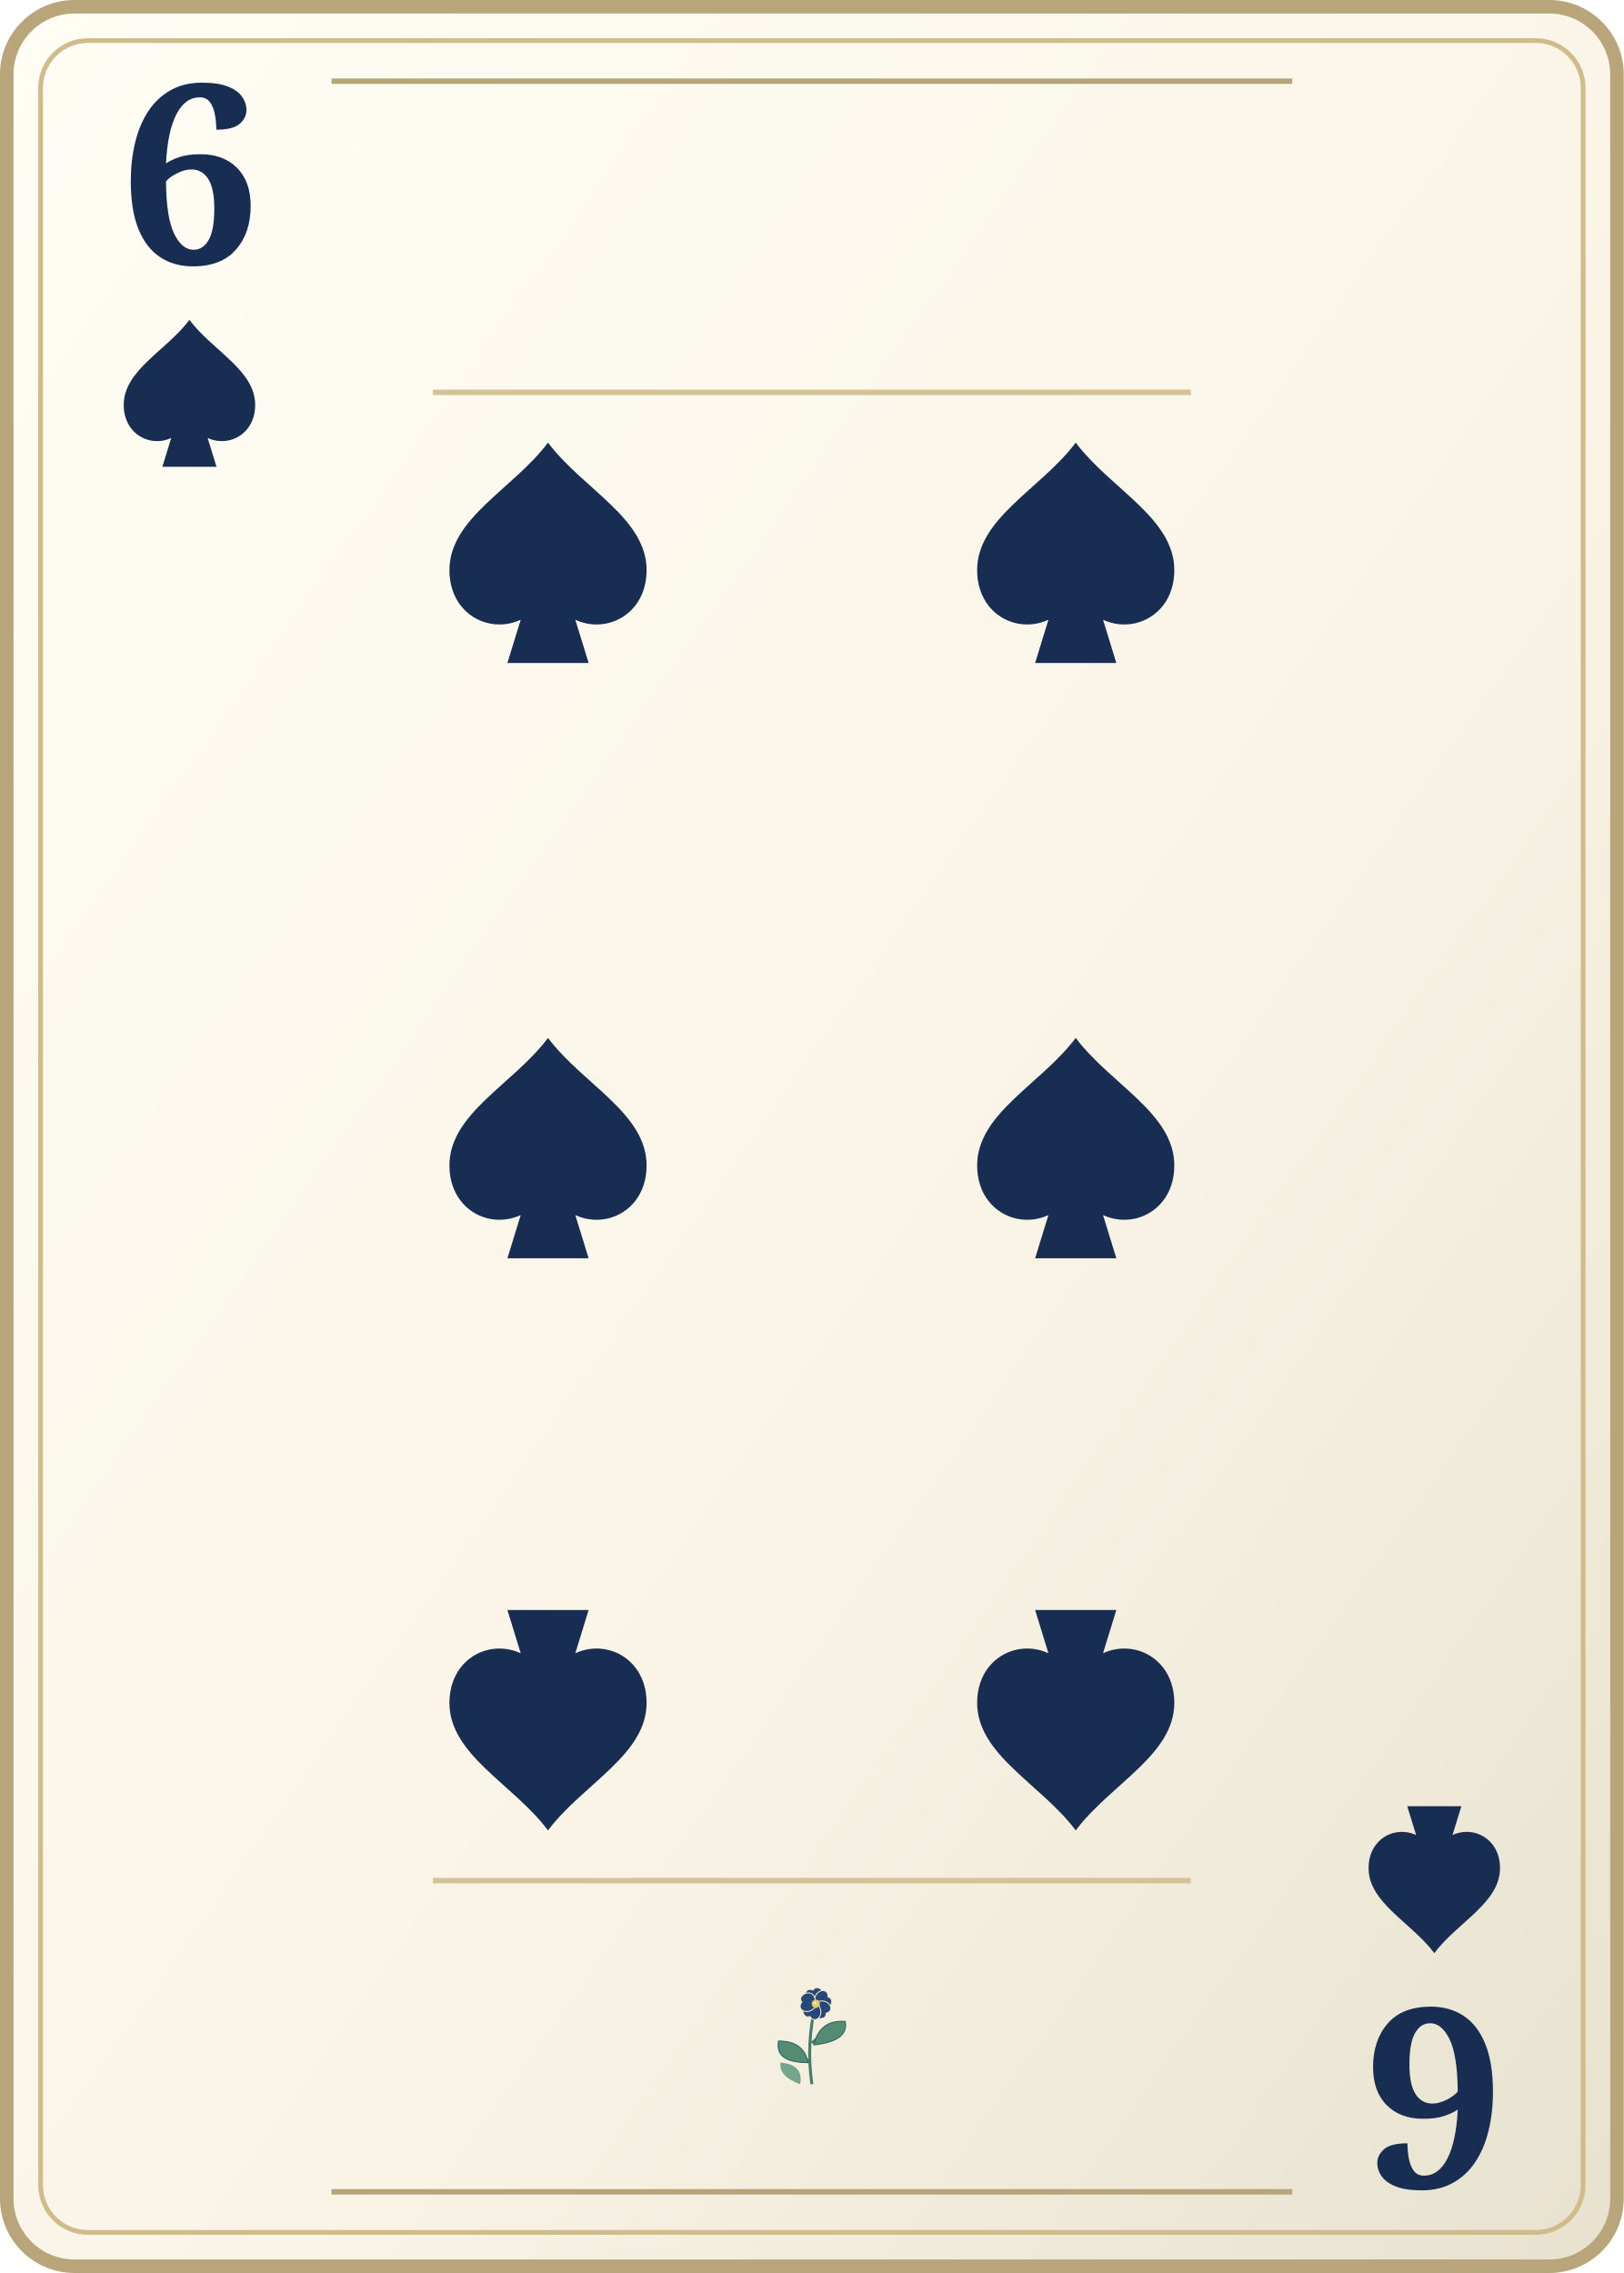
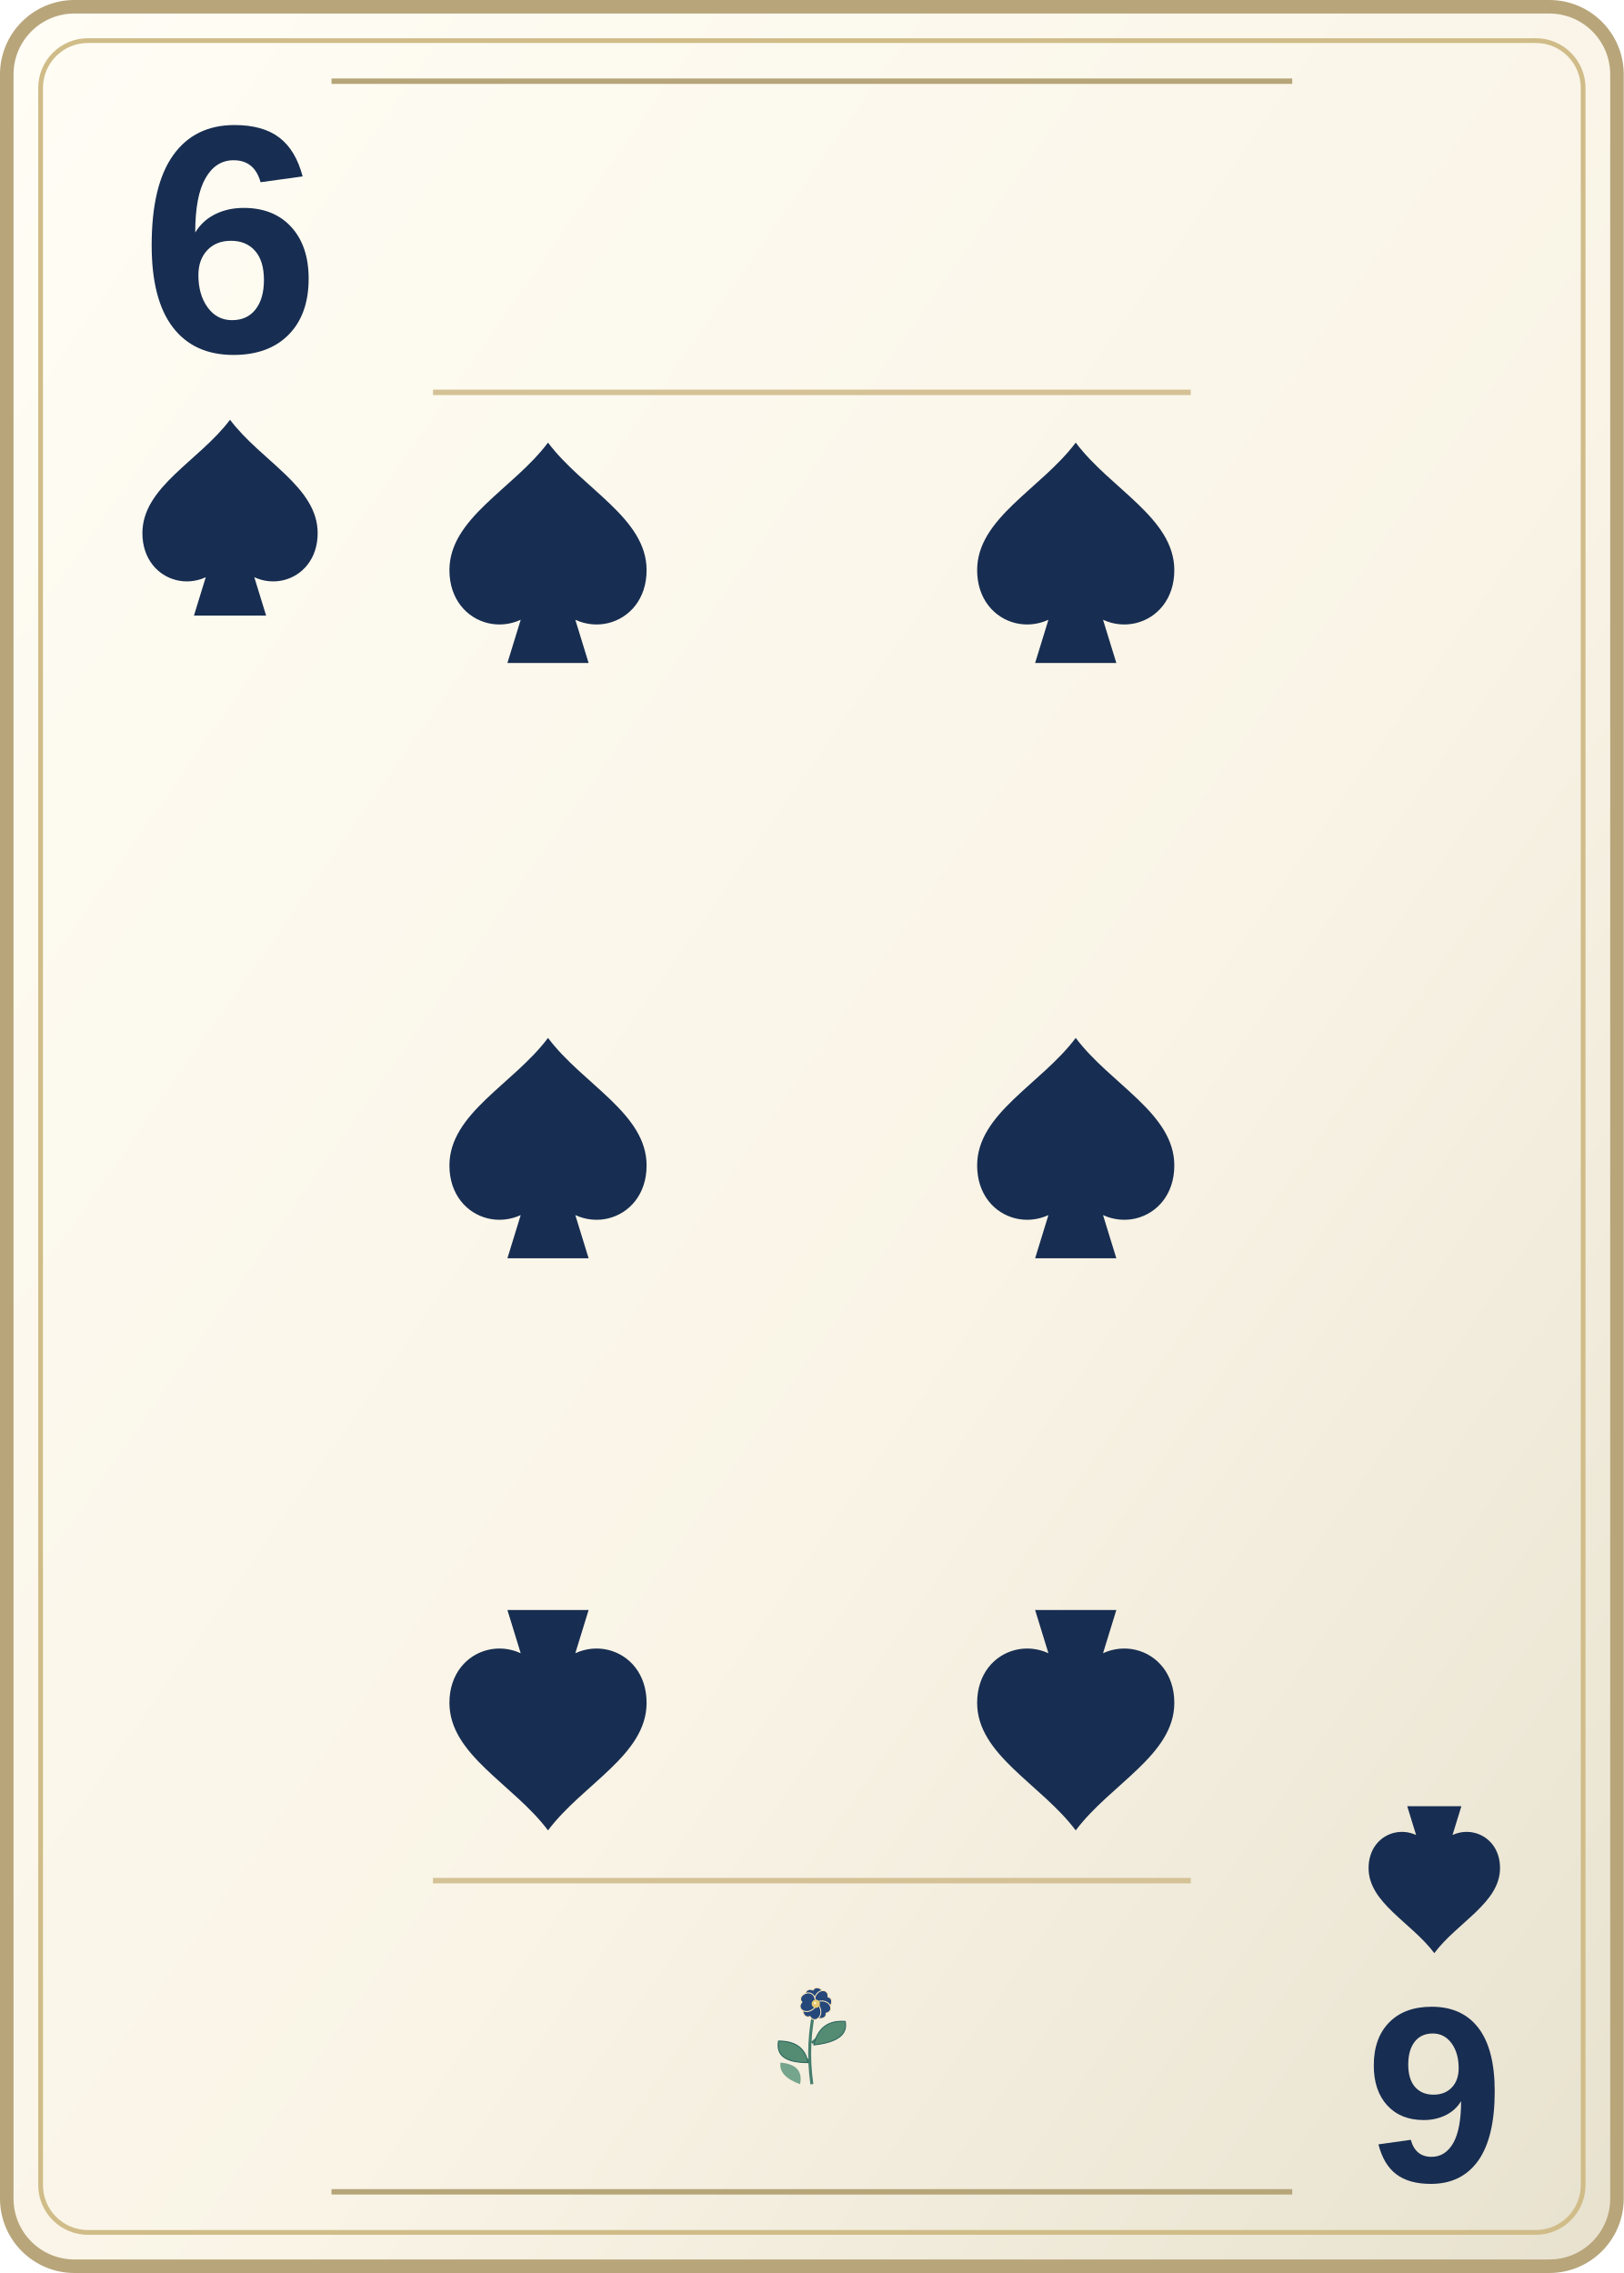
<svg xmlns="http://www.w3.org/2000/svg" width="240" height="336" viewBox="0 0 240 336" role="img" aria-label="6 of spades; original Mughal-inspired garden court">
  <defs>
    <linearGradient id="paper" x1="0" y1="0" x2="1" y2="1">
      <stop stop-color="#fffdf5" />
      <stop offset=".58" stop-color="#f9f4e6" />
      <stop offset="1" stop-color="#e7e1ce" />
    </linearGradient>
    <linearGradient id="gold" x1="0" y1="0" x2="1" y2=".8">
      <stop stop-color="#f7dea0" />
      <stop offset=".35" stop-color="#cda754" />
      <stop offset=".66" stop-color="#a78036" />
      <stop offset="1" stop-color="#ead193" />
    </linearGradient>
    <linearGradient id="satin" x1="0" y1="0" x2="1" y2=".25">
      <stop stop-color="#142a50" />
      <stop offset=".35" stop-color="#8aa7cd" />
      <stop offset=".62" stop-color="#25477a" />
      <stop offset="1" stop-color="#142a50" />
    </linearGradient>
    <linearGradient id="ivory" x1="0" y1="0" x2="1" y2=".4">
      <stop stop-color="#cdc6af" />
      <stop offset=".35" stop-color="#fff6d8" />
      <stop offset=".58" stop-color="#f2e7c6" />
      <stop offset="1" stop-color="#c9bc98" />
    </linearGradient>
    <linearGradient id="skin" x1="0" y1="0" x2="1" y2=".15">
      <stop stop-color="#ad724d" />
      <stop offset=".42" stop-color="#e4b887" />
      <stop offset=".78" stop-color="#d79b6b" />
      <stop offset="1" stop-color="#b47b55" />
    </linearGradient>
    <linearGradient id="garden" x1="0" y1="0" x2="0" y2="1">
      <stop stop-color="#b9d9d2" />
      <stop offset=".48" stop-color="#e3e8ca" />
      <stop offset="1" stop-color="#76a388" />
    </linearGradient>
    <radialGradient id="aureole">
      <stop stop-color="#fff6cd" />
      <stop offset=".72" stop-color="#f1d895" stop-opacity=".42" />
      <stop offset="1" stop-color="#f5dd9a" stop-opacity="0" />
    </radialGradient>
  </defs>
  <rect x="1" y="1" width="238" height="334" rx="10" fill="url(#paper)" stroke="#b8a57a" stroke-width="2" />
  <rect x="6" y="6" width="228" height="324" rx="7" fill="none" stroke="#d0bc88" stroke-width=".7" />
  <path d="M49 12H191M49 324H191" fill="none" stroke="#b6a579" stroke-width="0.8" />
-   <path d="M64 58H176M64 278H176" fill="none" stroke="#d4c195" stroke-width="0.8" />
-   <g transform="translate(81 80) rotate(0) scale(0.8571429)">
-     <path d="M0-17C-6-9-17-4-17 5C-17 15-5 18 0 9C5 18 17 15 17 5C17-4 6-9 0-17ZM-3 8L-7 21H7L3 8Z" fill="#172d51" />
-   </g>
-   <g transform="translate(159 80) rotate(0) scale(0.8571429)">
-     <path d="M0-17C-6-9-17-4-17 5C-17 15-5 18 0 9C5 18 17 15 17 5C17-4 6-9 0-17ZM-3 8L-7 21H7L3 8Z" fill="#172d51" />
-   </g>
-   <g transform="translate(81 168) rotate(0) scale(0.8571429)">
-     <path d="M0-17C-6-9-17-4-17 5C-17 15-5 18 0 9C5 18 17 15 17 5C17-4 6-9 0-17ZM-3 8L-7 21H7L3 8Z" fill="#172d51" />
-   </g>
-   <g transform="translate(159 168) rotate(0) scale(0.8571429)">
-     <path d="M0-17C-6-9-17-4-17 5C-17 15-5 18 0 9C5 18 17 15 17 5C17-4 6-9 0-17ZM-3 8L-7 21H7L3 8Z" fill="#172d51" />
-   </g>
-   <g transform="translate(81 256) rotate(180) scale(0.8571429)">
-     <path d="M0-17C-6-9-17-4-17 5C-17 15-5 18 0 9C5 18 17 15 17 5C17-4 6-9 0-17ZM-3 8L-7 21H7L3 8Z" fill="#172d51" />
-   </g>
-   <g transform="translate(159 256) rotate(180) scale(0.8571429)">
-     <path d="M0-17C-6-9-17-4-17 5C-17 15-5 18 0 9C5 18 17 15 17 5C17-4 6-9 0-17ZM-3 8L-7 21H7L3 8Z" fill="#172d51" />
-   </g>
-   <g transform="translate(120 302) scale(0.29 0.29)">
-     <path d="M0 21Q-3 0 2-20M-1 10L-12 0M0 0L12-10" fill="none" stroke="#467d6d" stroke-width="1.5" />
-     <path d="M-2 10Q-19 10-17-1Q-4-1-2 10ZM1 1Q19-1 17-11Q4-12 1 1Z" fill="#548b73" stroke="#2b655c" stroke-width=".5" />
-     <path d="M-6 21Q-17 17-16 10Q-4 11-6 21Z" fill="#75a58c" />
-     <g transform="translate(2 -20) scale(0.7)">
-       <g transform="rotate(0)">
-         <path d="M0 1C-11-1-9-13-2-10C1-15 9-8 5-3Z" fill="#25477a" stroke="#f9e6bc" stroke-width=".7" />
+   <g id="card-art">
+     <path d="M64 58H176M64 278H176" fill="none" stroke="#d4c195" stroke-width="0.8" />
+     <g transform="translate(81 80) rotate(0) scale(0.8571429)">
+       <path d="M0-17C-6-9-17-4-17 5C-17 15-5 18 0 9C5 18 17 15 17 5C17-4 6-9 0-17ZM-3 8L-7 21H7L3 8Z" fill="#172d51" />
+     </g>
+     <g transform="translate(159 80) rotate(0) scale(0.8571429)">
+       <path d="M0-17C-6-9-17-4-17 5C-17 15-5 18 0 9C5 18 17 15 17 5C17-4 6-9 0-17ZM-3 8L-7 21H7L3 8Z" fill="#172d51" />
+     </g>
+     <g transform="translate(81 168) rotate(0) scale(0.8571429)">
+       <path d="M0-17C-6-9-17-4-17 5C-17 15-5 18 0 9C5 18 17 15 17 5C17-4 6-9 0-17ZM-3 8L-7 21H7L3 8Z" fill="#172d51" />
+     </g>
+     <g transform="translate(159 168) rotate(0) scale(0.8571429)">
+       <path d="M0-17C-6-9-17-4-17 5C-17 15-5 18 0 9C5 18 17 15 17 5C17-4 6-9 0-17ZM-3 8L-7 21H7L3 8Z" fill="#172d51" />
+     </g>
+     <g transform="translate(81 256) rotate(180) scale(0.8571429)">
+       <path d="M0-17C-6-9-17-4-17 5C-17 15-5 18 0 9C5 18 17 15 17 5C17-4 6-9 0-17ZM-3 8L-7 21H7L3 8Z" fill="#172d51" />
+     </g>
+     <g transform="translate(159 256) rotate(180) scale(0.8571429)">
+       <path d="M0-17C-6-9-17-4-17 5C-17 15-5 18 0 9C5 18 17 15 17 5C17-4 6-9 0-17ZM-3 8L-7 21H7L3 8Z" fill="#172d51" />
+     </g>
+     <g transform="translate(120 302) scale(0.29 0.29)">
+       <path d="M0 21Q-3 0 2-20M-1 10L-12 0M0 0L12-10" fill="none" stroke="#467d6d" stroke-width="1.5" />
+       <path d="M-2 10Q-19 10-17-1Q-4-1-2 10ZM1 1Q19-1 17-11Q4-12 1 1Z" fill="#548b73" stroke="#2b655c" stroke-width=".5" />
+       <path d="M-6 21Q-17 17-16 10Q-4 11-6 21Z" fill="#75a58c" />
+       <g transform="translate(2 -20) scale(0.7)">
+         <g transform="rotate(0)">
+           <path d="M0 1C-11-1-9-13-2-10C1-15 9-8 5-3Z" fill="#25477a" stroke="#f9e6bc" stroke-width=".7" />
+         </g>
+         <g transform="rotate(72)">
+           <path d="M0 1C-11-1-9-13-2-10C1-15 9-8 5-3Z" fill="#25477a" stroke="#f9e6bc" stroke-width=".7" />
+         </g>
+         <g transform="rotate(144)">
+           <path d="M0 1C-11-1-9-13-2-10C1-15 9-8 5-3Z" fill="#25477a" stroke="#f9e6bc" stroke-width=".7" />
+         </g>
+         <g transform="rotate(216)">
+           <path d="M0 1C-11-1-9-13-2-10C1-15 9-8 5-3Z" fill="#25477a" stroke="#f9e6bc" stroke-width=".7" />
+         </g>
+         <g transform="rotate(288)">
+           <path d="M0 1C-11-1-9-13-2-10C1-15 9-8 5-3Z" fill="#25477a" stroke="#f9e6bc" stroke-width=".7" />
+         </g>
+         <circle cx="0" cy="0" r="3" fill="#e7c970" />
+         <circle cx="-0.6" cy="-0.6" r="0.8" fill="#fff8dd" />
      </g>
-       <g transform="rotate(72)">
-         <path d="M0 1C-11-1-9-13-2-10C1-15 9-8 5-3Z" fill="#25477a" stroke="#f9e6bc" stroke-width=".7" />
-       </g>
-       <g transform="rotate(144)">
-         <path d="M0 1C-11-1-9-13-2-10C1-15 9-8 5-3Z" fill="#25477a" stroke="#f9e6bc" stroke-width=".7" />
-       </g>
-       <g transform="rotate(216)">
-         <path d="M0 1C-11-1-9-13-2-10C1-15 9-8 5-3Z" fill="#25477a" stroke="#f9e6bc" stroke-width=".7" />
-       </g>
-       <g transform="rotate(288)">
-         <path d="M0 1C-11-1-9-13-2-10C1-15 9-8 5-3Z" fill="#25477a" stroke="#f9e6bc" stroke-width=".7" />
-       </g>
-       <circle cx="0" cy="0" r="3" fill="#e7c970" />
-       <circle cx="-0.6" cy="-0.6" r="0.8" fill="#fff8dd" />
    </g>
  </g>
-   <text x="28" y="39" text-anchor="middle" fill="#172d51" font-family="Georgia,serif" font-size="37" font-weight="bold">6</text>
-   <g transform="translate(28 57) rotate(0) scale(0.5714286)">
-     <path d="M0-17C-6-9-17-4-17 5C-17 15-5 18 0 9C5 18 17 15 17 5C17-4 6-9 0-17ZM-3 8L-7 21H7L3 8Z" fill="#172d51" />
+   <g id="primary-index">
+     <text id="index-rank" x="34" y="52" text-anchor="middle" fill="#172d51" font-family="Arial,Helvetica,sans-serif" font-weight="700" font-size="48">6</text>
+     <g id="index-suit">
+       <g transform="translate(34 75) rotate(0) scale(0.7619048)">
+         <path d="M0-17C-6-9-17-4-17 5C-17 15-5 18 0 9C5 18 17 15 17 5C17-4 6-9 0-17ZM-3 8L-7 21H7L3 8Z" fill="#172d51" />
+       </g>
+     </g>
  </g>
-   <g transform="rotate(180 120 168)">
-     <text x="28" y="39" text-anchor="middle" fill="#172d51" font-family="Georgia,serif" font-size="37" font-weight="bold">6</text>
+   <g id="secondary-index" transform="rotate(180 120 168)">
+     <text x="28" y="39" text-anchor="middle" fill="#172d51" font-family="Arial,Helvetica,sans-serif" font-size="37" font-weight="700">6</text>
    <g transform="translate(28 57) rotate(0) scale(0.5714286)">
      <path d="M0-17C-6-9-17-4-17 5C-17 15-5 18 0 9C5 18 17 15 17 5C17-4 6-9 0-17ZM-3 8L-7 21H7L3 8Z" fill="#172d51" />
    </g>
  </g>
</svg>
